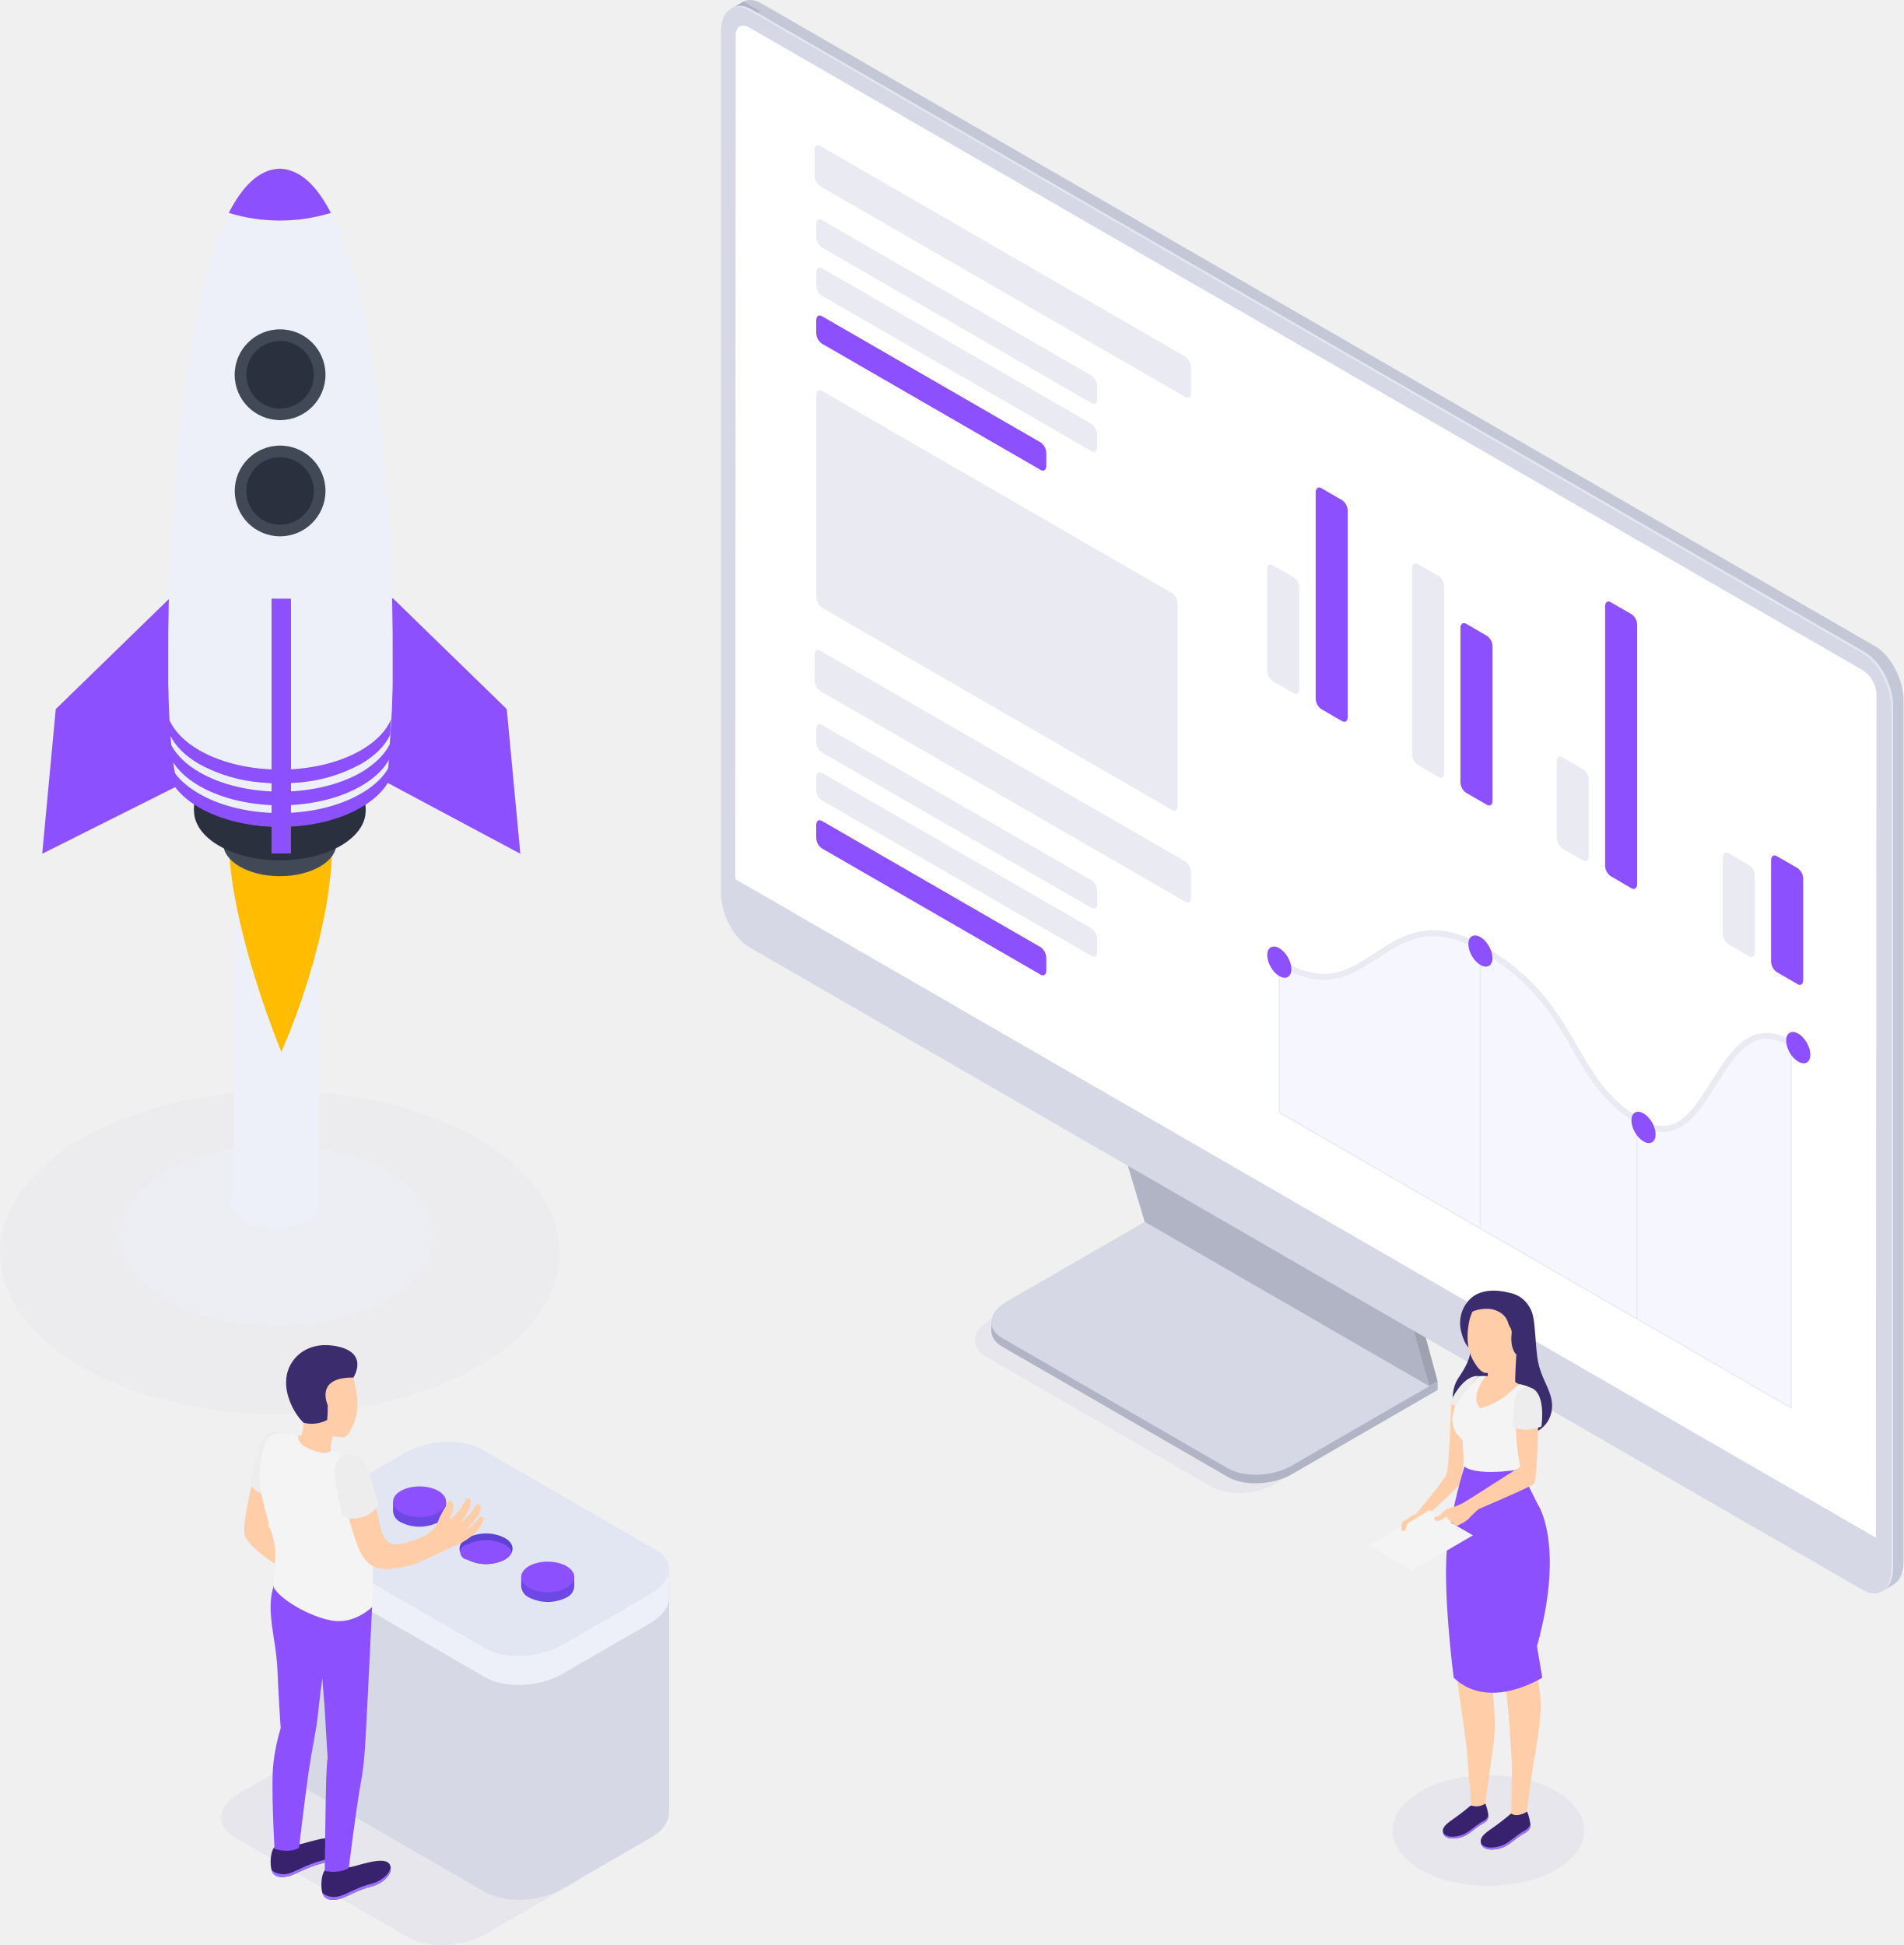
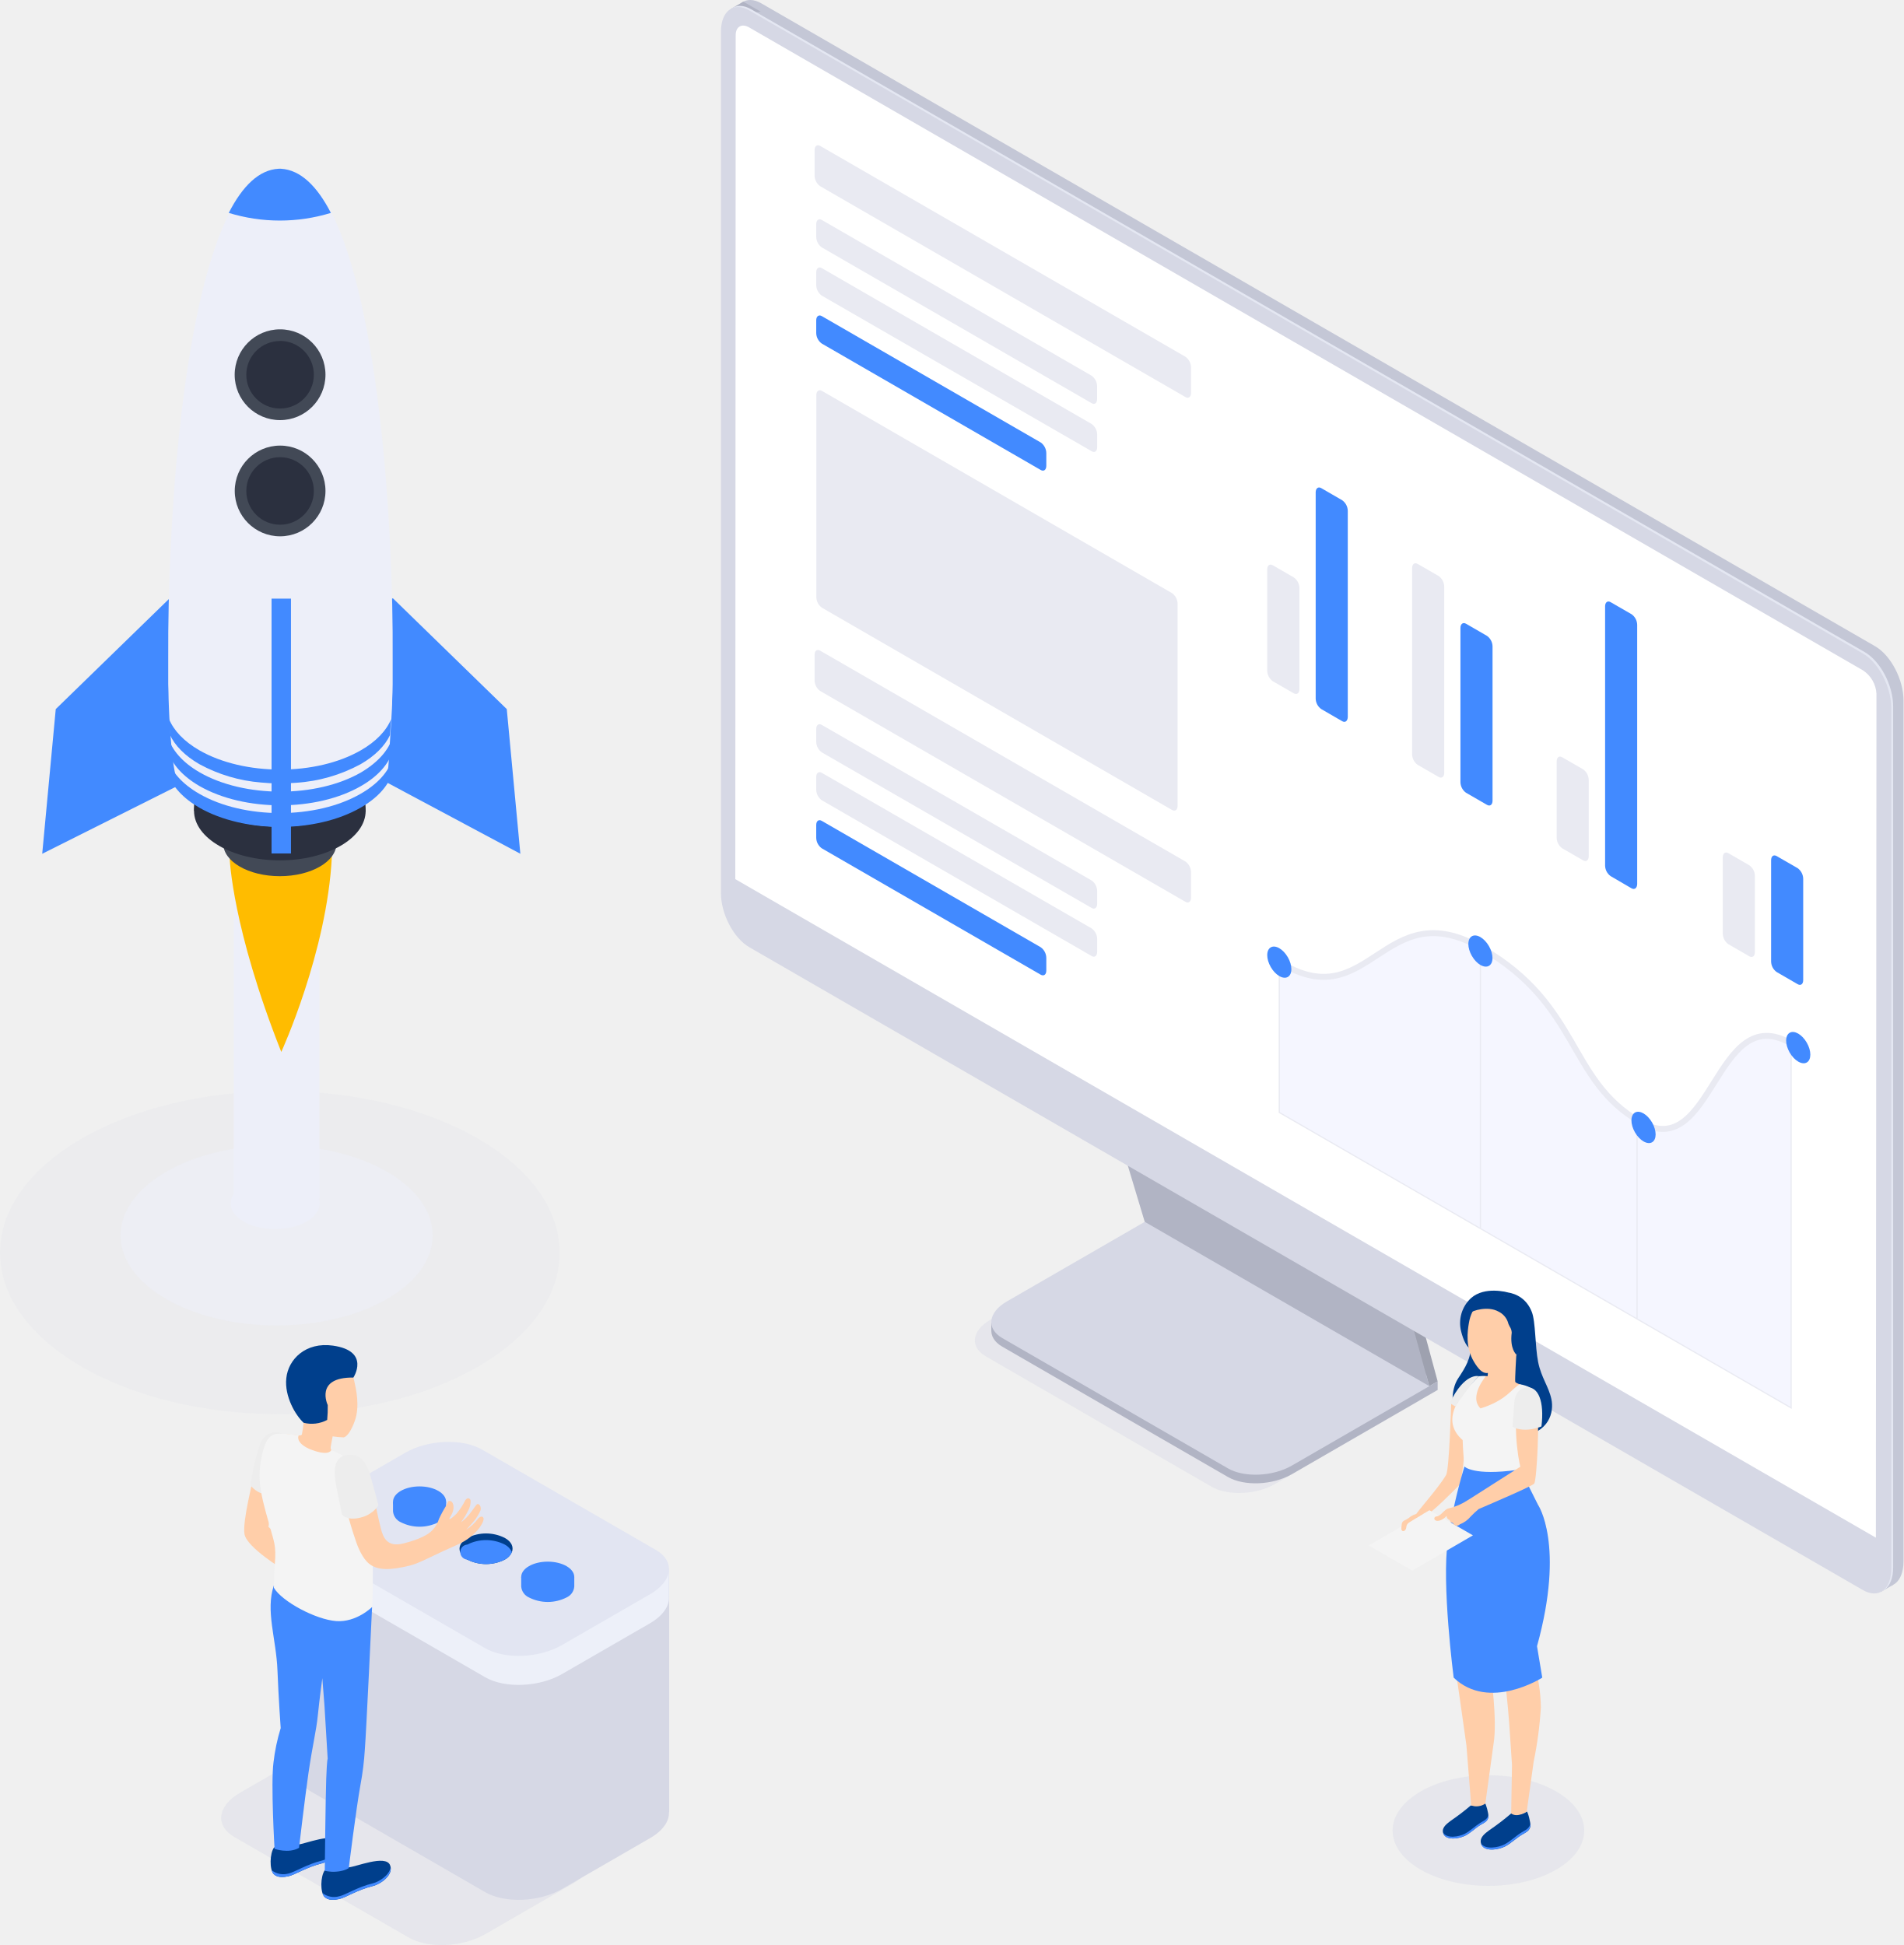
<svg xmlns="http://www.w3.org/2000/svg" viewBox="0 0 489.24 500">
  <defs>
-     <style>.cls-1,.cls-11,.cls-9{fill:#d6d8e5;}.cls-1{opacity:0.15;}.cls-2,.cls-3{fill:#edeff9;}.cls-2{opacity:0.5;}.cls-4{fill:#ffbc00;}.cls-5{fill:#8c50ff;}.cls-6{fill:#424956;}.cls-7{fill:#494949;}.cls-8{fill:#2b303f;}.cls-9{opacity:0.4;}.cls-10{fill:#b1b4c4;}.cls-12{fill:#9ea1af;}.cls-13{fill:#c4c7d6;}.cls-14{fill:#e4e7f2;}.cls-15{fill:#fff;}.cls-16{fill:#e9eaf2;}.cls-17{fill:#f5f6ff;}.cls-18,.cls-19{fill:none;stroke:#e9eaf2;stroke-miterlimit:10;}.cls-18{stroke-width:0.31px;}.cls-19{stroke-width:1.53px;}.cls-20{fill:#edf0f9;}.cls-21{fill:#e2e5f2;}.cls-22{fill:#6e48e5;}.cls-23{fill:#5e42d3;}.cls-24{fill:#ffcea9;}.cls-25{fill:#ededed;}.cls-26{fill:#38226d;}.cls-27{fill:#9c73ff;}.cls-28{fill:#f4f4f4;}.cls-29{fill:#3a2c6d;}.cls-30{isolation:isolate;}</style>
+     <style>.cls-1,.cls-11,.cls-9{fill:#d6d8e5;}.cls-1{opacity:0.15;}.cls-2,.cls-3{fill:#edeff9;}.cls-2{opacity:0.5;}.cls-4{fill:#ffbc00;}.cls-5{fill:#428aff;}.cls-6{fill:#424956;}.cls-7{fill:#494949;}.cls-8{fill:#2b303f;}.cls-9{opacity:0.4;}.cls-10{fill:#b1b4c4;}.cls-12{fill:#9ea1af;}.cls-13{fill:#c4c7d6;}.cls-14{fill:#e4e7f2;}.cls-15{fill:#fff;}.cls-16{fill:#e9eaf2;}.cls-17{fill:#f5f6ff;}.cls-18,.cls-19{fill:none;stroke:#e9eaf2;stroke-miterlimit:10;}.cls-18{stroke-width:0.31px;}.cls-19{stroke-width:1.53px;}.cls-20{fill:#edf0f9;}.cls-21{fill:#e2e5f2;}.cls-22{fill:#428aff;}.cls-23{fill:#003f8c;}.cls-24{fill:#ffcea9;}.cls-25{fill:#ededed;}.cls-26{fill:#003f8c;}.cls-27{fill:#428aff;}.cls-28{fill:#f4f4f4;}.cls-29{fill:#003f8c;}.cls-30{isolation:isolate;}</style>
  </defs>
  <g id="Слой_2" data-name="Слой 2">
    <g id="Слой_1-2" data-name="Слой 1">
      <ellipse class="cls-1" cx="71.93" cy="322.02" rx="71.93" ry="41.53" />
      <ellipse class="cls-2" cx="71.1" cy="317.58" rx="40.12" ry="23.16" />
      <ellipse class="cls-3" cx="70.72" cy="309.36" rx="11.44" ry="6.61" />
      <rect class="cls-3" x="60.1" y="221.73" width="22" height="86.46" />
      <path class="cls-4" d="M59.05,220.75s.6,17.78,13.25,49.67c0,0,11.78-25.68,13-50.21S59.05,220.75,59.05,220.75Z" />
      <polygon class="cls-5" points="43.6 153.81 14.33 182.29 10.85 219.48 46.25 201.73 52.69 156.37 43.6 153.81" />
      <polygon class="cls-5" points="101 153.81 130.26 182.29 133.75 219.48 98.22 200.5 91.91 156.37 101 153.81" />
      <ellipse class="cls-6" cx="71.93" cy="216.84" rx="14.55" ry="8.4" />
      <polygon class="cls-7" points="49.87 208.44 49.87 200.88 93.94 200.88 93.94 208.72 49.87 208.44" />
      <ellipse class="cls-8" cx="71.93" cy="208.43" rx="22.06" ry="12.74" />
      <ellipse class="cls-3" cx="71.86" cy="196.96" rx="26.92" ry="15.54" />
      <path class="cls-3" d="M100.93,169.28h0c0,1.25,0,2.48,0,3.67,0,1,0,2,0,3,0,1.35-.07,2.64-.12,3.9,0,1.57-.11,3.06-.19,4.49s-.15,2.83-.25,4.12c-.41,5.65-.4,9.81-1.1,11.44-3.81,8.91-16.7,4-23.06.8-2.35-1.18-3.9-2.15-3.9-2.15h-.58s-1.84,1-4.56,2.08c-6.67,2.7-18.56,7.49-21.86-.76-.59-1.48-1.18-6.37-1.54-11.49-.09-1.28-.17-2.65-.25-4.11s-.12-2.91-.18-4.48c0-1.25-.07-2.54-.1-3.88,0-1,0-2,0-3h0l0-3.67h0c-.18-34.89,3.52-90.68,15.74-114.49,3.53-6.89,7.77-11.1,12.84-11.35v0h.58v0c5,.26,9.29,4.45,12.83,11.31C97.28,78.43,101.15,134,100.93,169.28Z" />
      <circle class="cls-8" cx="72" cy="126.21" r="10.17" />
      <path class="cls-6" d="M72,137.87a11.66,11.66,0,1,1,11.66-11.66A11.67,11.67,0,0,1,72,137.87Zm0-20.34a8.68,8.68,0,1,0,8.67,8.68A8.69,8.69,0,0,0,72,117.53Z" />
      <circle class="cls-8" cx="72" cy="96.31" r="10.17" />
      <path class="cls-6" d="M72,108A11.67,11.67,0,1,1,83.66,96.31,11.68,11.68,0,0,1,72,108Zm0-20.34a8.68,8.68,0,1,0,8.67,8.67A8.68,8.68,0,0,0,72,87.64Z" />
      <path class="cls-5" d="M100.93,189.39c0,1.25,0,2.48,0,3.68-1,3.3-3.72,6.46-8.14,9-11.46,6.61-30,6.61-41.51,0-4.42-2.56-7.13-5.73-8.14-9h0l0-3.67c1,3.36,3.7,6.56,8.18,9.15,11.47,6.61,30.05,6.61,41.51,0C97.22,195.93,100,192.74,100.93,189.39Z" />
      <path class="cls-5" d="M100.84,195.21c0,1.34-.07,2.64-.12,3.89-1.12,3.12-3.78,6.09-8,8.51-11.46,6.62-30,6.62-41.51,0-4.21-2.44-6.87-5.43-8-8.57,0-1.25-.07-2.54-.1-3.87,1,3.26,3.73,6.36,8.09,8.88,11.47,6.62,30.05,6.62,41.51,0C97.09,201.54,99.79,198.45,100.84,195.21Z" />
      <path class="cls-5" d="M100.53,184.88c-1.21,2.93-3.81,5.72-7.78,8-11.46,6.61-30,6.61-41.51,0-4-2.32-6.6-5.12-7.81-8.08.08,1.46.16,2.83.25,4.11,1.29,2.76,3.81,5.36,7.56,7.53a39.77,39.77,0,0,0,15.84,4.72,50.54,50.54,0,0,0,9,.07,40.14,40.14,0,0,0,16.63-4.79c3.72-2.15,6.23-4.72,7.53-7.45Z" />
      <path class="cls-5" d="M85.05,54.73a44.73,44.73,0,0,1-26.25,0c3.53-6.89,7.77-11.1,12.84-11.35v0h.58v0C77.27,43.68,81.51,47.87,85.05,54.73Z" />
      <rect class="cls-5" x="69.8" y="153.89" width="4.99" height="65.51" />
      <g id="monitor">
        <path class="cls-9" d="M311.4,382.18l-58-33.49c-4.19-2.42-3.66-6.64,1.17-9.43l37.58-21.69,73.15,42.23-37.58,21.7C322.88,384.29,315.58,384.59,311.4,382.18Z" />
        <path class="cls-10" d="M315.63,379.69l-58-33.5c-4.18-2.41-3.66-6.63,1.17-9.42l37.59-21.69,73.15,42.23L332,379C327.12,381.8,319.81,382.1,315.63,379.69Z" />
        <polygon class="cls-10" points="369.53 357.31 369.53 355.1 366.15 357.05 369.53 357.31" />
        <polygon class="cls-10" points="254.8 342.2 254.8 339.95 258.27 341.39 254.8 342.2" />
        <path class="cls-11" d="M315.63,377.47l-58-33.49c-4.18-2.42-3.66-6.63,1.17-9.42l37.59-21.7,73.15,42.24L332,376.79C327.12,379.58,319.81,379.89,315.63,377.47Z" />
        <polygon class="cls-12" points="296.57 312.96 287.52 282.92 361.47 325.34 369.53 355.1 296.57 312.96" />
        <path class="cls-12" d="M367.39,356.33l2.14-1.23-3.19-2.55Z" />
        <polygon class="cls-10" points="294.24 314.09 285.19 284.05 359.14 326.47 367.38 356.33 294.24 314.09" />
        <path class="cls-13" d="M482,407,195.71,241.69c-4-2.32-7.27-8.54-7.27-13.89V6.37c0-5.36,3.26-7.82,7.27-5.5L482,166.14c4,2.32,7.27,8.54,7.27,13.89V401.46C489.24,406.81,486,409.27,482,407Z" />
        <polygon class="cls-13" points="483.44 409.24 486.61 407.41 485.24 398.01 483.44 409.24" />
        <path class="cls-10" d="M187.93,2.24,191.05.43,195.54,3s-4.78.73-4.9.7S187.93,2.24,187.93,2.24Z" />
        <path class="cls-14" d="M479.34,408.47,193.09,243.2c-4-2.32-7.27-8.53-7.27-13.89V7.88c0-5.35,3.25-7.81,7.27-5.49L479.34,167.66c4,2.32,7.27,8.54,7.27,13.89V403C486.61,408.33,483.36,410.79,479.34,408.47Z" />
        <path class="cls-11" d="M478.84,408.76,192.58,243.49c-4-2.32-7.27-8.54-7.27-13.89V8.17c0-5.35,3.26-7.81,7.27-5.49L478.84,168c4,2.31,7.27,8.53,7.27,13.89V403.26C486.11,408.62,482.85,411.08,478.84,408.76Z" />
        <path class="cls-15" d="M482.17,395.29,189,226,189.1,9.06c0-2.22,1.56-3.12,3.48-2L478.84,172.32a7.7,7.7,0,0,1,3.48,6Z" />
        <path class="cls-16" d="M304.72,102.08,210.8,47.86a3.42,3.42,0,0,1-1.42-2.73V38.58c0-1,.63-1.53,1.42-1.08l93.92,54.22a3.45,3.45,0,0,1,1.42,2.73V101C306.14,102.05,305.5,102.54,304.72,102.08Z" />
        <path class="cls-16" d="M280.6,103.65,211.23,63.6a3.4,3.4,0,0,1-1.43-2.72V57.62c0-1,.64-1.54,1.43-1.08L280.6,96.59A3.41,3.41,0,0,1,282,99.31v3.26C282,103.62,281.38,104.11,280.6,103.65Z" />
        <path class="cls-16" d="M280.6,116,211.23,76a3.4,3.4,0,0,1-1.43-2.72V70c0-1,.64-1.54,1.43-1.08L280.6,109a3.41,3.41,0,0,1,1.42,2.72v3.26C282,116,281.38,116.47,280.6,116Z" />
        <path class="cls-5" d="M267.51,120.82l-56.28-32.5a3.4,3.4,0,0,1-1.43-2.72V82.34c0-1,.64-1.54,1.43-1.08l56.28,32.49a3.43,3.43,0,0,1,1.43,2.73v3.26C268.94,120.79,268.3,121.27,267.51,120.82Z" />
        <path class="cls-16" d="M304.72,231.84,210.8,177.62a3.42,3.42,0,0,1-1.42-2.73v-6.55c0-1.05.63-1.53,1.42-1.08l93.92,54.22a3.45,3.45,0,0,1,1.42,2.73v6.55C306.14,231.81,305.5,232.29,304.72,231.84Z" />
        <path class="cls-16" d="M280.6,233.41l-69.37-40a3.43,3.43,0,0,1-1.43-2.73v-3.26c0-1.05.64-1.53,1.43-1.07l69.37,40a3.45,3.45,0,0,1,1.42,2.73v3.26C282,233.38,281.38,233.86,280.6,233.41Z" />
        <path class="cls-16" d="M280.6,245.77l-69.37-40.05A3.42,3.42,0,0,1,209.8,203v-3.26c0-1,.64-1.53,1.43-1.07l69.37,40a3.45,3.45,0,0,1,1.42,2.73v3.26C282,245.74,281.38,246.22,280.6,245.77Z" />
        <path class="cls-5" d="M267.51,250.57l-56.28-32.49a3.42,3.42,0,0,1-1.43-2.73v-3.26c0-1.05.64-1.53,1.43-1.07l56.28,32.49a3.43,3.43,0,0,1,1.43,2.73v3.26C268.94,250.55,268.3,251,267.51,250.57Z" />
        <path class="cls-17" d="M329.85,247.94s10.36,8.7,25.32-3.18C365.85,236,375.4,241,380.72,244s13,4.84,27.63,31.26c0,0,4.76,8.28,12.62,12.82s11.64,2.32,17.82-7,10.23-19.64,21.59-12.9v93.69L328.83,286V247.33Z" />
        <path class="cls-16" d="M301.26,208.22l-90-52a3.43,3.43,0,0,1-1.43-2.73V101.56c0-1,.64-1.53,1.43-1.08l90,52a3.43,3.43,0,0,1,1.43,2.73v51.95C302.69,208.19,302.05,208.67,301.26,208.22Z" />
        <polyline class="cls-18" points="328.83 245.76 328.83 285.98 460.38 361.92 460.38 268.23" />
        <line class="cls-18" x1="380.53" y1="244.47" x2="380.53" y2="315.73" />
        <line class="cls-18" x1="420.78" y1="289.54" x2="420.78" y2="338.96" />
        <path class="cls-19" d="M328.83,247.33c23.34,14.47,26.64-18.24,52.07-3.56s21.92,33.81,40.69,44.65,19.21-31.5,38.79-20.19" />
        <ellipse class="cls-5" cx="380.53" cy="244.47" rx="2.53" ry="4.39" transform="translate(-71.26 223.03) rotate(-30)" />
        <ellipse class="cls-5" cx="460.38" cy="268.23" rx="2.53" ry="4.39" transform="matrix(0.87, -0.5, 0.5, 0.87, -72.43, 266.14)" />
        <ellipse class="cls-5" cx="420.78" cy="288.66" rx="2.53" ry="4.39" transform="matrix(0.87, -0.5, 0.5, 0.87, -87.96, 249.08)" />
        <ellipse class="cls-5" cx="328.83" cy="247.33" rx="2.53" ry="4.39" transform="translate(-79.61 197.56) rotate(-30)" />
        <path class="cls-16" d="M332.54,178.23l-5.39-3.11a3.43,3.43,0,0,1-1.43-2.73v-26c0-1.05.64-1.53,1.43-1.08l5.39,3.12A3.4,3.4,0,0,1,334,151.1v26.05C334,178.2,333.33,178.68,332.54,178.23Z" />
        <path class="cls-5" d="M345,185.4l-5.39-3.12a3.4,3.4,0,0,1-1.43-2.72v-53c0-1,.64-1.54,1.43-1.08L345,128.6a3.43,3.43,0,0,1,1.43,2.73v53C346.39,185.37,345.75,185.85,345,185.4Z" />
        <path class="cls-16" d="M369.79,199.73l-5.39-3.11a3.4,3.4,0,0,1-1.43-2.73V146.05c0-1.05.64-1.53,1.43-1.08l5.39,3.11a3.43,3.43,0,0,1,1.43,2.73v47.85C371.22,199.71,370.58,200.19,369.79,199.73Z" />
        <path class="cls-5" d="M382.21,206.9l-5.39-3.11a3.43,3.43,0,0,1-1.43-2.73V161.42c0-1,.64-1.53,1.43-1.08l5.39,3.12a3.4,3.4,0,0,1,1.43,2.72v39.64C383.64,206.88,383,207.36,382.21,206.9Z" />
        <path class="cls-16" d="M406.94,221.18l-5.4-3.11a3.42,3.42,0,0,1-1.42-2.73V195.75c0-1.06.63-1.54,1.42-1.08l5.4,3.11a3.45,3.45,0,0,1,1.42,2.73V220.1C408.36,221.15,407.72,221.63,406.94,221.18Z" />
        <path class="cls-5" d="M419.35,228.35,414,225.23a3.4,3.4,0,0,1-1.43-2.72V155.88c0-1.06.64-1.54,1.43-1.08l5.39,3.11a3.42,3.42,0,0,1,1.43,2.73v66.63C420.78,228.32,420.14,228.8,419.35,228.35Z" />
        <path class="cls-16" d="M449.64,245.84l-5.39-3.12a3.4,3.4,0,0,1-1.43-2.72V220.4c0-1.05.64-1.53,1.43-1.08l5.39,3.12a3.4,3.4,0,0,1,1.43,2.73v19.59C451.07,245.81,450.43,246.29,449.64,245.84Z" />
        <path class="cls-5" d="M462.06,253l-5.39-3.12a3.4,3.4,0,0,1-1.43-2.73v-26c0-1.05.64-1.53,1.43-1.08l5.39,3.11a3.43,3.43,0,0,1,1.43,2.73v26.05C463.49,253,462.85,253.46,462.06,253Z" />
      </g>
      <path class="cls-9" d="M104.91,498,60.27,472.26c-5.06-2.93-4.43-8,1.42-11.4l22.66-13.09C90.19,444.4,99,444,104.09,447l44.64,25.78c5.06,2.92,4.43,8-1.42,11.39l-22.66,13.09C118.81,500.58,110,501,104.91,498Z" />
      <path class="cls-11" d="M172,465.87V403.56L76.68,392.83v62.7h0c-.06,1.92,1,3.75,3.4,5.11l44.64,25.78c5.06,2.92,13.9,2.55,19.74-.82l22.66-13.09c3.29-1.9,4.93-4.35,4.83-6.64Z" />
      <path class="cls-20" d="M171.94,410.36l0-6.8h-7.33L123.9,380.05c-5.06-2.93-13.9-2.56-19.74.81L81.5,394a13.08,13.08,0,0,0-1.17.75l-3.65-1.87s0,7.19,0,7.43h0c-.06,1.9,1,3.73,3.4,5.09l44.64,25.77c5.06,2.92,13.9,2.55,19.74-.82l22.66-13.08c3.39-2,5-4.5,4.81-6.86Z" />
      <path class="cls-21" d="M124.72,423.71,80.08,397.94c-5.06-2.92-4.43-8,1.42-11.4l22.66-13.08c5.84-3.38,14.68-3.74,19.74-.82l44.64,25.77c5.06,2.92,4.43,8-1.42,11.4l-22.66,13.08C138.62,426.27,129.78,426.63,124.72,423.71Z" />
      <path class="cls-22" d="M114.66,388.53v-2.48h-1.52l-.47-.3a10.66,10.66,0,0,0-9.65,0,5.78,5.78,0,0,0-.81.57l-1.19-.27v2.48a3.4,3.4,0,0,0,2,2.79,10.66,10.66,0,0,0,9.65,0A3.37,3.37,0,0,0,114.66,388.53Z" />
      <ellipse class="cls-5" cx="107.84" cy="386.05" rx="6.82" ry="3.94" />
      <path class="cls-23" d="M131.58,399a4,4,0,0,1-1.83,1.93,10.7,10.7,0,0,1-9.64,0,4,4,0,0,1-1.83-1.93c-.5-1.28.12-2.65,1.83-3.65a10.7,10.7,0,0,1,9.64,0C131.47,396.3,132.08,397.67,131.58,399Z" />
      <path class="cls-5" d="M131.58,399a4,4,0,0,1-1.83,1.93,10.7,10.7,0,0,1-9.64,0,1.94,1.94,0,0,1,0-3.87,10.7,10.7,0,0,1,9.64,0A4,4,0,0,1,131.58,399Z" />
      <path class="cls-22" d="M147.61,407.87v-2.48h-1.52l-.47-.3a10.66,10.66,0,0,0-9.65,0,6.73,6.73,0,0,0-.81.56l-1.19-.26v2.48a3.4,3.4,0,0,0,2,2.79,10.66,10.66,0,0,0,9.65,0A3.37,3.37,0,0,0,147.61,407.87Z" />
      <ellipse class="cls-5" cx="140.79" cy="405.39" rx="6.82" ry="3.94" />
      <g id="Men_2">
        <path id="_Контур_" data-name="&lt;Контур&gt;" class="cls-24" d="M65.3,378.51c-.27,2.33-3,12.39-2.46,15.84s10.1,9.21,10.1,9.21l1.32-5.9L69,392.5l1.42-9.77Z" />
        <path id="_Контур_2" data-name="&lt;Контур&gt;" class="cls-25" d="M72.65,368.6a4.15,4.15,0,0,0-5.29,1.59c-1.4,2.32-2.85,10.26-3,11.62,0,0,2,2.71,4.91,2.26Z" />
        <path class="cls-26" d="M83.5,480.76a8.15,8.15,0,0,0,6.15-.75c1.48.05,9.53-3.4,10.62-.51,1,2.54-2.53,4.88-4.39,5.33-4.06,1-7.06,3-8.7,3.36-1.21.25-2.79.42-3.75-.54C82.26,486.51,82.36,482.27,83.5,480.76Z" />
        <path class="cls-27" d="M87.18,487.48c1.64-.34,4.64-2.37,8.7-3.35,1.56-.38,4.25-2.08,4.52-4.12.36,2.33-2.78,4.4-4.52,4.82-4.06,1-7.06,3-8.7,3.36-1.21.25-2.79.42-3.75-.54a2.24,2.24,0,0,1-.54-1A4.84,4.84,0,0,0,87.18,487.48Z" />
        <path class="cls-26" d="M70.46,474.9a8.15,8.15,0,0,0,6.15-.74c1.48,0,9.52-3.4,10.62-.51,1,2.53-2.53,4.87-4.39,5.33-4.06,1-7.07,3-8.7,3.35-1.22.25-2.79.42-3.76-.53C69.22,480.65,69.32,476.41,70.46,474.9Z" />
        <path class="cls-27" d="M74.14,481.63c1.63-.35,4.64-2.37,8.7-3.36,1.56-.37,4.25-2.08,4.52-4.11.36,2.33-2.78,4.39-4.52,4.82-4.06,1-7.07,3-8.7,3.35-1.22.25-2.79.42-3.76-.53a2.41,2.41,0,0,1-.53-1A4.89,4.89,0,0,0,74.14,481.63Z" />
        <path id="_Контур_3" data-name="&lt;Контур&gt;" class="cls-5" d="M70.3,453.05a49.26,49.26,0,0,1,1.85-8.81s-.55-7.6-.83-14.81c-.31-8.18-3.15-15.38-.91-21.9l25.23,5.61s-1.52,32.61-1.86,36.55a73,73,0,0,1-1.13,9.16c-1.15,6.33-3,21.39-3,21.39-2.66,1.55-6.17.69-6.17.69s.2-19,.37-23.6c.21-5.57.38-5.15.38-5.15l-.84-13.87-.54-6.9s-.7,5.06-1.16,9.59c-.39,3.94-1.34,7.51-2.41,14.85-.92,6.37-2.42,19.17-2.42,19.17-2.67,1.55-6.29.26-6.29.26S69.58,458.57,70.3,453.05Z" />
        <path id="_Контур_4" data-name="&lt;Контур&gt;" class="cls-24" d="M74,368.73c1.93.1,3.36.59,3.6,0a26.56,26.56,0,0,0,.43-3c-.22-.56-.41-1.16-.41-1.16-2.41-1.48-3.17-4.09-3.49-7.13-.54-5.19,2.26-9.73,7.45-10.27,4.88-.51,8.48,2.92,9.43,7.63.52,2.32,1.55,6.72.16,10.54-.78,2.14-1.78,3.84-2.78,4.17a25.37,25.37,0,0,1-2.89-.26h0s-.26,1.44-.44,2.36-.11,1.42,1.73,2.55S84,377.66,81,377.43s-6.42-2.05-7.36-4C72.57,371.24,72.66,368.67,74,368.73Z" />
        <path id="_Контур_5" data-name="&lt;Контур&gt;" class="cls-28" d="M76.76,369c-.53,1.33.82,3,4.43,4.08s3.94-.32,3.94-.32a71.34,71.34,0,0,1,7,3.61c2.17,1.52,3.13,5.9,3.42,13.3.34,8.56.37,21.26.08,23.45,0,0-4,4-9.23,3.61s-13.89-5-16-8.55c.06-7.51.94-8.73-.28-13.05-2.78-9.9-4.24-14-2.89-20.53,1.11-5.43,2.67-6.1,4.82-6.05A43,43,0,0,1,76.76,369Z" />
        <path id="_Контур_6" data-name="&lt;Контур&gt;" class="cls-24" d="M103.71,396.77c-4.26,1.07-5.25-1.61-5.81-3.83-1.36-5.38-2.08-10.23-3.09-13.28-1.19-3.6-2.44-4.17-4.18-4.87-2-.83-3.82.91-3.14,5.49a91.73,91.73,0,0,0,3.9,15.63c.53,1.67,1.71,4.64,3.49,6.08,2.19,1.77,5.5,1.7,10.5.46,2.13-.54,4.47-1.81,8.5-3.69,1.08-.5,1.92-.84,4-1.81a14.06,14.06,0,0,0,5.33-4.16c1.09-1.58,1.23-2.32,1-2.68s-.77-.35-1.35.32a11.66,11.66,0,0,1-3.06,2.83s1.34-1.39,2.07-2.29a11.51,11.51,0,0,0,1.61-2.63c.38-.92-.41-2.17-1-1.51s-.89,1.32-2,2.64a11.41,11.41,0,0,1-2,1.88,20.81,20.81,0,0,0,1.81-2.92,4.85,4.85,0,0,0,.67-2.64c0-.48-.71-1.05-1.35-.14a17.45,17.45,0,0,1-2.28,3.49c-1,1-1.8,1.58-1.82,1.3s.58-.83.93-2,0-2.42-.65-2.55-.52-.1-1,1a31.81,31.81,0,0,0-1.93,3.51,7.33,7.33,0,0,1-1.75,3C110.06,394.52,107.75,395.75,103.71,396.77Z" />
        <path id="_Контур_7" data-name="&lt;Контур&gt;" class="cls-25" d="M89.05,374.05c2.84-.42,4.85.86,6.1,5.16S97.28,387,97.28,387a7.72,7.72,0,0,1-4.75,3.16c-3.4.83-4.62-.8-4.62-.8s-.94-4.5-1.53-7.57S85.54,374.57,89.05,374.05Z" />
        <path class="cls-29" d="M90.83,354.13s4.48-6.82-5.24-8.21c-7-1-11.51,3.5-12,8.39-.5,4.67,2.38,9.52,4.45,11.44a8.46,8.46,0,0,0,6.06-.73,33.62,33.62,0,0,0,.14-3.82S80.79,354,90.83,354.13Z" />
      </g>
      <ellipse class="cls-9" cx="382.58" cy="470.58" rx="24.63" ry="14.22" />
      <g id="Girl_14">
        <path id="_Контур_8" data-name="&lt;Контур&gt;" class="cls-29" d="M382.37,333.37c1-1.63,8.8-2.71,11.36,3.88,1,2.5.82,8.89,1.63,12.9s2.72,6.29,3.41,9.54-.43,8.71-8.28,9.68-13.88-1.79-15.73-4.29-1.89-7.82,0-10.68,3.39-5.17,3.34-8.89Z" />
        <path id="_Контур_9" data-name="&lt;Контур&gt;" class="cls-29" d="M387.51,332.24s-5.86-1.69-9.41,1.47a8.72,8.72,0,0,0-2.5,8.68c.47,1.85,1.42,4.37,2.89,4.51S387.51,332.24,387.51,332.24Z" />
        <path id="_Контур_10" data-name="&lt;Контур&gt;" class="cls-24" d="M389.75,348.21s-.39,6.52-.27,7,2.56,1,3.25,1.52-3.55,7.19-5.7,8.17-8.82-1.53-9.29-4.84c-.42-3.06,1.91-5.43,2.81-6.26a13.7,13.7,0,0,1,1.84-.05l.2-3.16C385.51,349.66,389.75,348.21,389.75,348.21Z" />
        <path class="cls-24" d="M374,360.54c0-.19-1,.34-1,.35s-.47,16.75-1.29,18.27h0c-2.09,3.55-7.62,9.57-7.76,10.24-.41,2,.77.21,2.67,0,1.07-.13,7.36-6.49,8.77-7.94l.09.05,0-.16.18-.19a8.66,8.66,0,0,0,0-1.36C378.31,361.61,375.09,360.4,374,360.54Z" />
        <path id="_Контур_11" data-name="&lt;Контур&gt;" class="cls-28" d="M390.64,355.85c1.84.28,3.93,1.26,4.22,2.26a21.72,21.72,0,0,1-.52,10.9c-1.59,4.2-2.66,6.87-3.58,8.68,0,0-7.93,3.4-14.33-.57,0,0-.44-4.5-.47-6.91-5.9-5.15-.85-11.5,4.15-16.43a9.87,9.87,0,0,1,1.8,0s-4.46,5.28-1.36,8.28C387.2,360,388.52,357,390.64,355.85Z" />
        <path id="_Контур_12" data-name="&lt;Контур&gt;" class="cls-24" d="M377.56,340.12h0c.65-4.19,3.68-7.36,8-7.11a8.31,8.31,0,0,1,4.18,15.2,8.12,8.12,0,0,1-.67,1.83c-1.53,1.78-5.6,2.91-6.94,2.93-1.16,0-2.16-1.07-3.25-2.87C376.62,346.35,377.2,342.19,377.56,340.12Z" />
        <path class="cls-29" d="M386.91,333.09c3,.59,5.52,1.45,6.35,4.42.56,2.06,1.3,6,.6,7.61l-.44,1.19-3.67,1.9s-1.72-1.43-1.18-5.62a3,3,0,0,0-.52-1.58,4.82,4.82,0,0,1-.51-1.27,4.76,4.76,0,0,0-2.38-2.58c-2.73-1.53-6.73-.21-7.29.35A8,8,0,0,1,386.91,333.09Z" />
        <path class="cls-26" d="M392.43,465.69c-1.54,1.25-3.93.39-4,.5a63.72,63.72,0,0,1-5.62,4.3c-1,.75-2.45,1.76-2.18,3.2.48,2.59,4.62,1.8,6.18,1s2.84-2.1,4.32-3c1.05-.65,2.09-1,2.26-2.32C393.44,468.54,392.7,465.66,392.43,465.69Z" />
        <path class="cls-27" d="M393.33,468.81c-.21,1.28-1.23,1.63-2.28,2.28-1.5.93-2.82,2.28-4.38,3.07s-5.05,1.45-6.06-.39c.55,2.49,4.62,1.71,6.16.92s2.84-2.1,4.32-3c1.05-.65,2.09-1,2.26-2.32A3.6,3.6,0,0,0,393.33,468.81Z" />
        <path class="cls-26" d="M381.66,463.54c-1.41,1.15-3.53.5-3.63.61a61.13,61.13,0,0,1-5.14,3.92c-.88.69-2.25,1.61-2,2.93.44,2.37,4.23,1.64,5.67.92s2.59-1.93,3.95-2.77c1-.6,1.91-.91,2.06-2.13C382.67,466.28,381.91,463.51,381.66,463.54Z" />
        <path class="cls-27" d="M382.56,466.53c-.19,1.17-1.13,1.49-2.09,2.08-1.37.86-2.58,2.09-4,2.82s-4.62,1.33-5.55-.36c.5,2.28,4.23,1.57,5.65.85s2.59-1.93,3.95-2.77c1-.6,1.91-.91,2.06-2.13A2.06,2.06,0,0,0,382.56,466.53Z" />
        <path class="cls-24" d="M373.38,392.14c.68-5.3,2.63-13,2.63-13a15.62,15.62,0,0,0,5.87,1.45,48,48,0,0,0,8.88-.86,52.72,52.72,0,0,0,3.13,4.84c1.53,2.12,4.5,6.76,3.78,14.87-.47,5.3-3.44,27.81-3.44,27.81a42,42,0,0,1,1.83,11.67,97.41,97.41,0,0,1-1.86,14l-1.77,12.77s-2.36,1.71-4,.5l.21-12.5c-.2-3.06-.51-7.57-.7-10.45-.32-4.7-1.16-12.15-1.4-14s-.84-5.12-1.13-8.76-1.65-22.17-1.65-22.17l-.19,3.47s-.19,5.63-1,12.58-1.09,10-1.09,10a14.88,14.88,0,0,1,1.59,4.49c.14,1.5,1.85,13.38.83,19.42l-2.11,15.37a4,4,0,0,1-3.63.48l-1.24-15.49c-.83-5.89-2.59-18.38-2.86-20a66.69,66.69,0,0,1-1.06-9.91C372.56,412,372.7,397.43,373.38,392.14Z" />
        <path class="cls-5" d="M390.76,377.69l4.56,9.15s7,10.18-.25,36.35l1.35,8.08s-13.64,8.75-22.77,0c0,0-3.16-24.19-1.48-35.34A129.16,129.16,0,0,1,376.42,377s2.24,2.47,13.74.84" />
        <path class="cls-25" d="M380.11,353.78s-3.62-1.11-7.47,6.92l1.44.86S377.87,355.84,380.11,353.78Z" />
        <g class="cls-30">
          <polygon class="cls-28" points="351.84 397.29 367.42 388.24 378.6 394.69 363.02 403.75 351.84 397.29" />
        </g>
        <path class="cls-24" d="M365.41,388.9a6.85,6.85,0,0,0-2.77.9,7.13,7.13,0,0,1-1,.73c-.15.07-.3.17-.46.24a1.68,1.68,0,0,0-.63.41,1.57,1.57,0,0,0-.27.87,3.58,3.58,0,0,0-.06,1.13c.14.56.72.51,1,.12a1.19,1.19,0,0,0,.25-.68,1.5,1.5,0,0,1,.66-1.19l3.72-2.31A.44.44,0,0,0,365.41,388.9Z" />
        <path class="cls-24" d="M395.05,361c-.51-2.12-2.17-1.44-3.6-2.68-3.31,4.69-1.11,17.37-.66,18.72l-12.72,8.11h0l-.86.53a15.2,15.2,0,0,1-4.73,2.06c-1.27.15-1.93,1.94-3.29,2.1a.53.53,0,0,0-.35.91c.54.52,2,.09,3-1.07a.22.22,0,0,0,0,.08,1.08,1.08,0,0,0,.56.9.57.57,0,0,0,.24.08.44.44,0,0,0,.07.24,1,1,0,0,0,.76.55h0a1,1,0,0,0,1,.67,1.15,1.15,0,0,0,.77-.35,6.68,6.68,0,0,0,2.78-2,26,26,0,0,1,2.06-1.92c3.45-1.49,13.8-5.91,14.26-6.54C395.06,380.44,395.79,364,395.05,361Z" />
        <path class="cls-25" d="M396.21,366.69s-4.07,1.82-7.45.12l.49-6.37s.05-3.42,3.1-3.76S397,360.25,396.21,366.69Z" />
      </g>
    </g>
  </g>
</svg>
